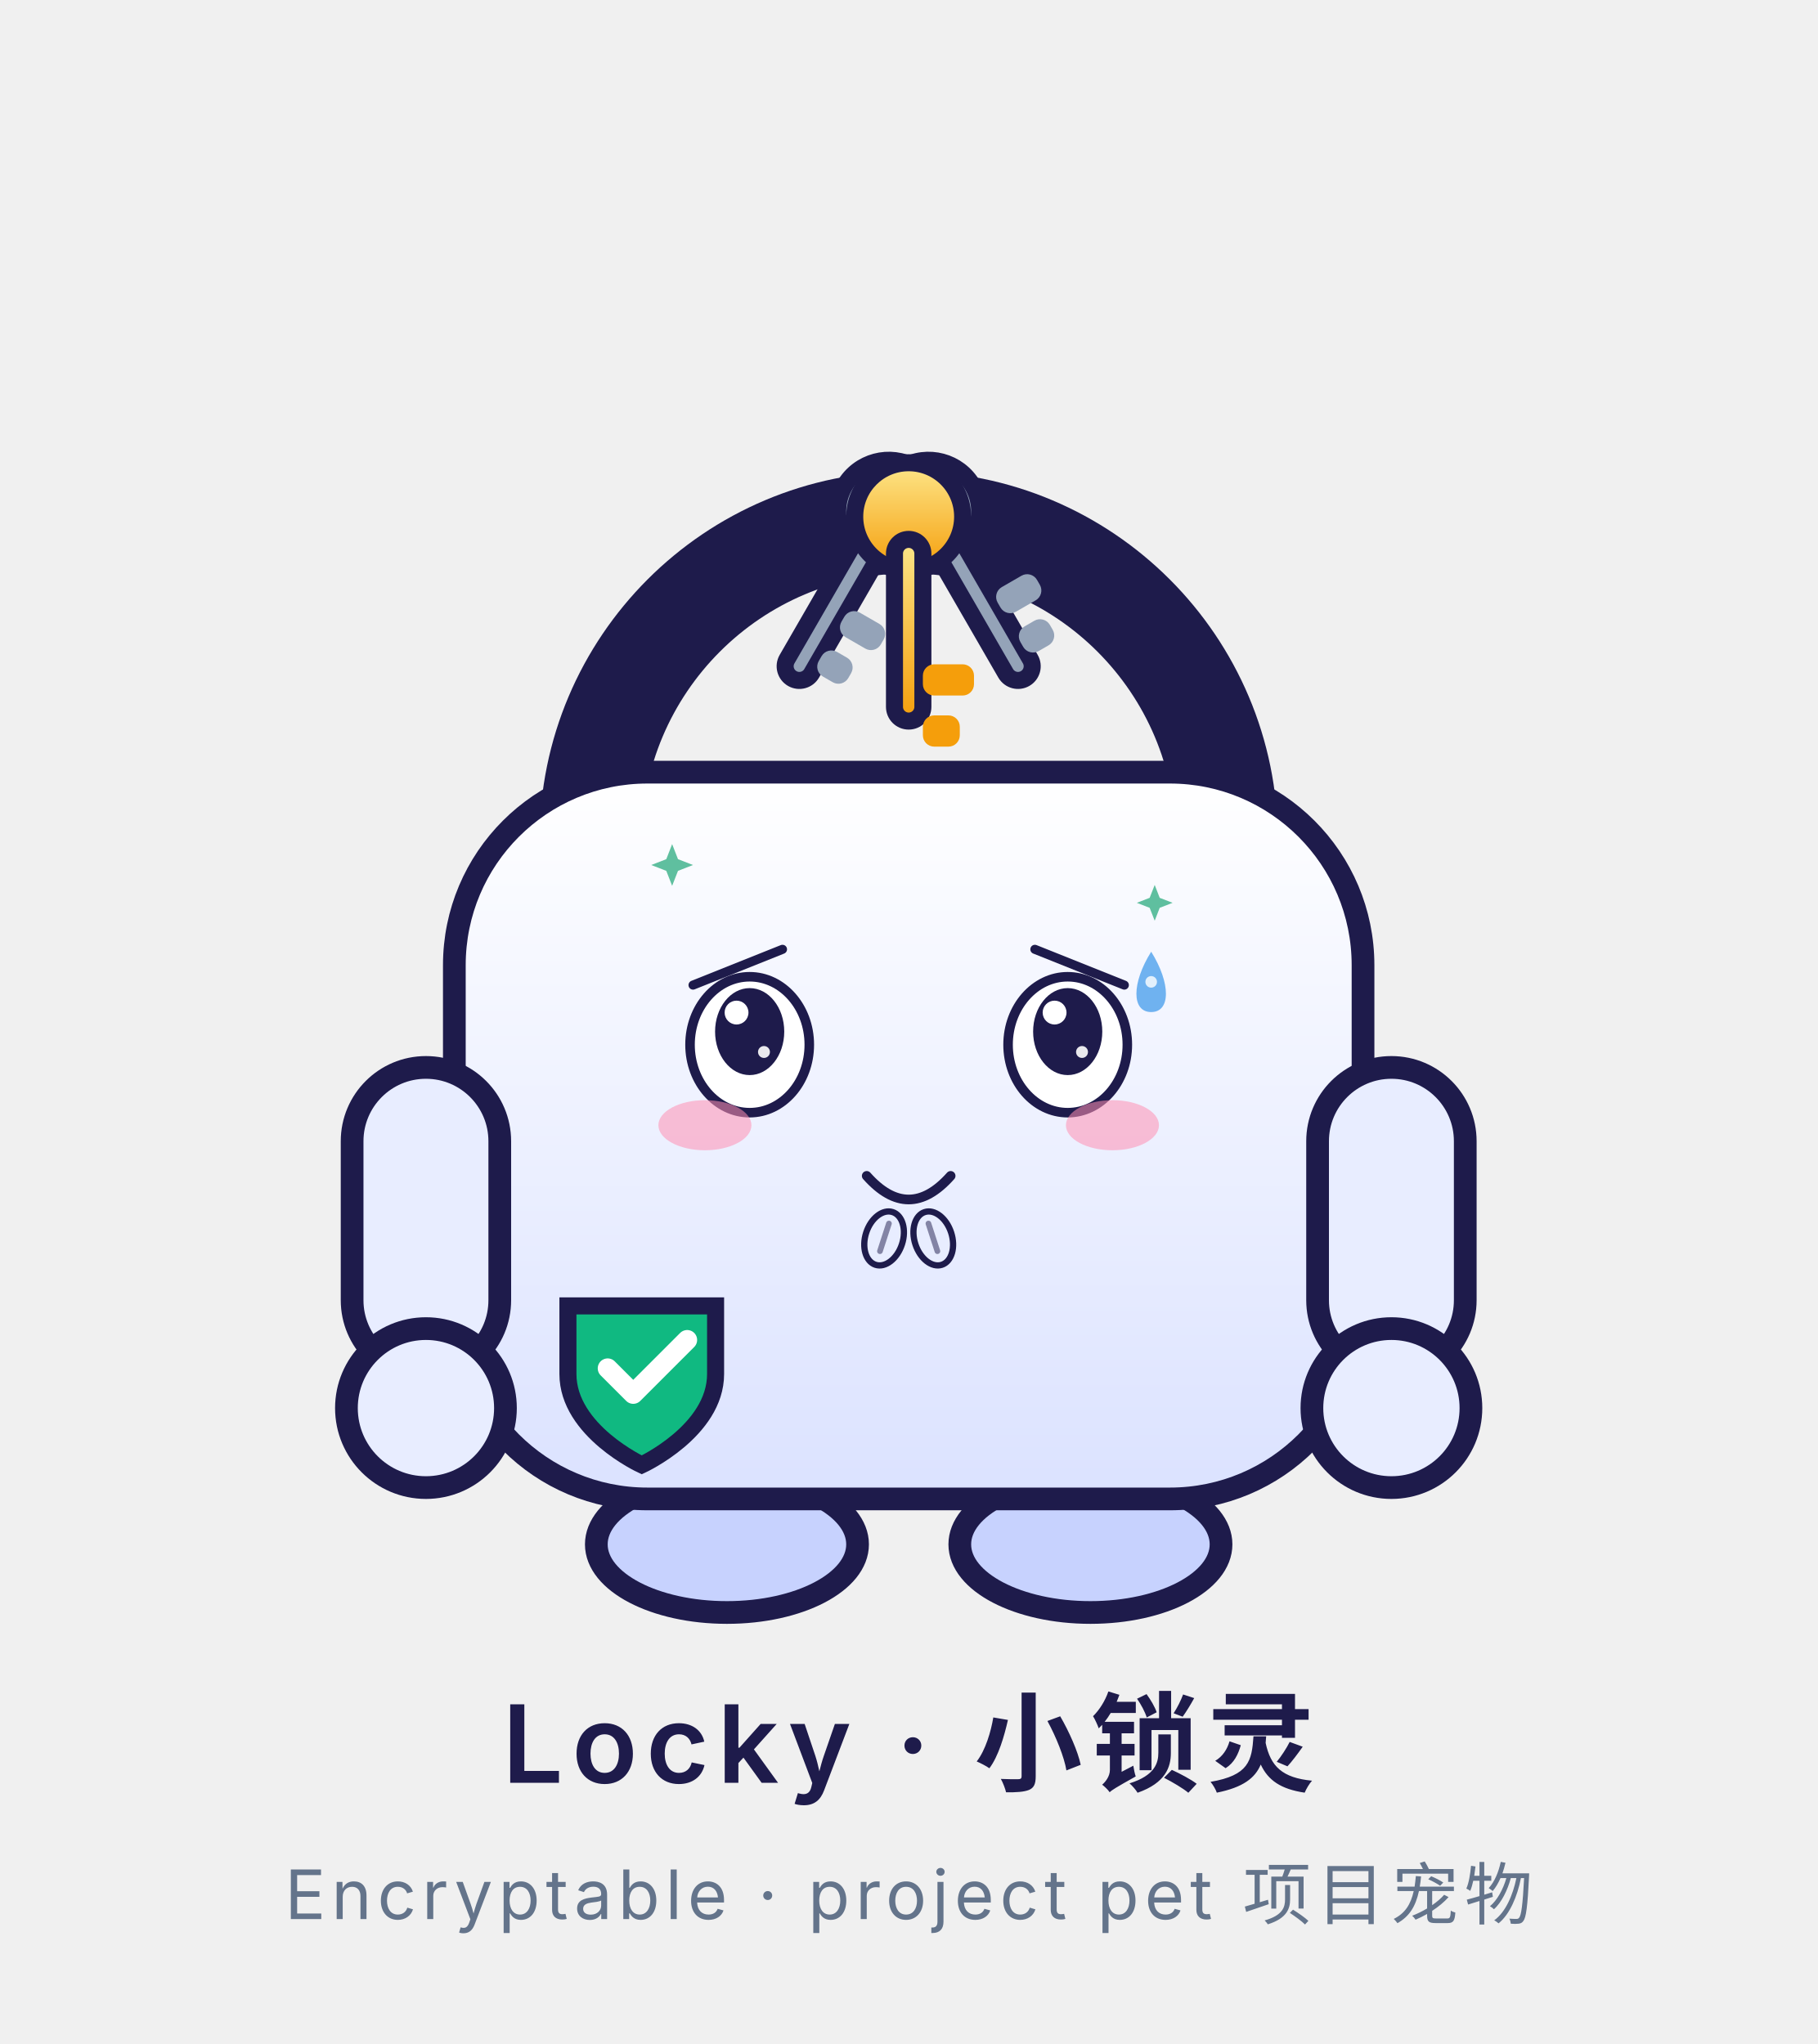
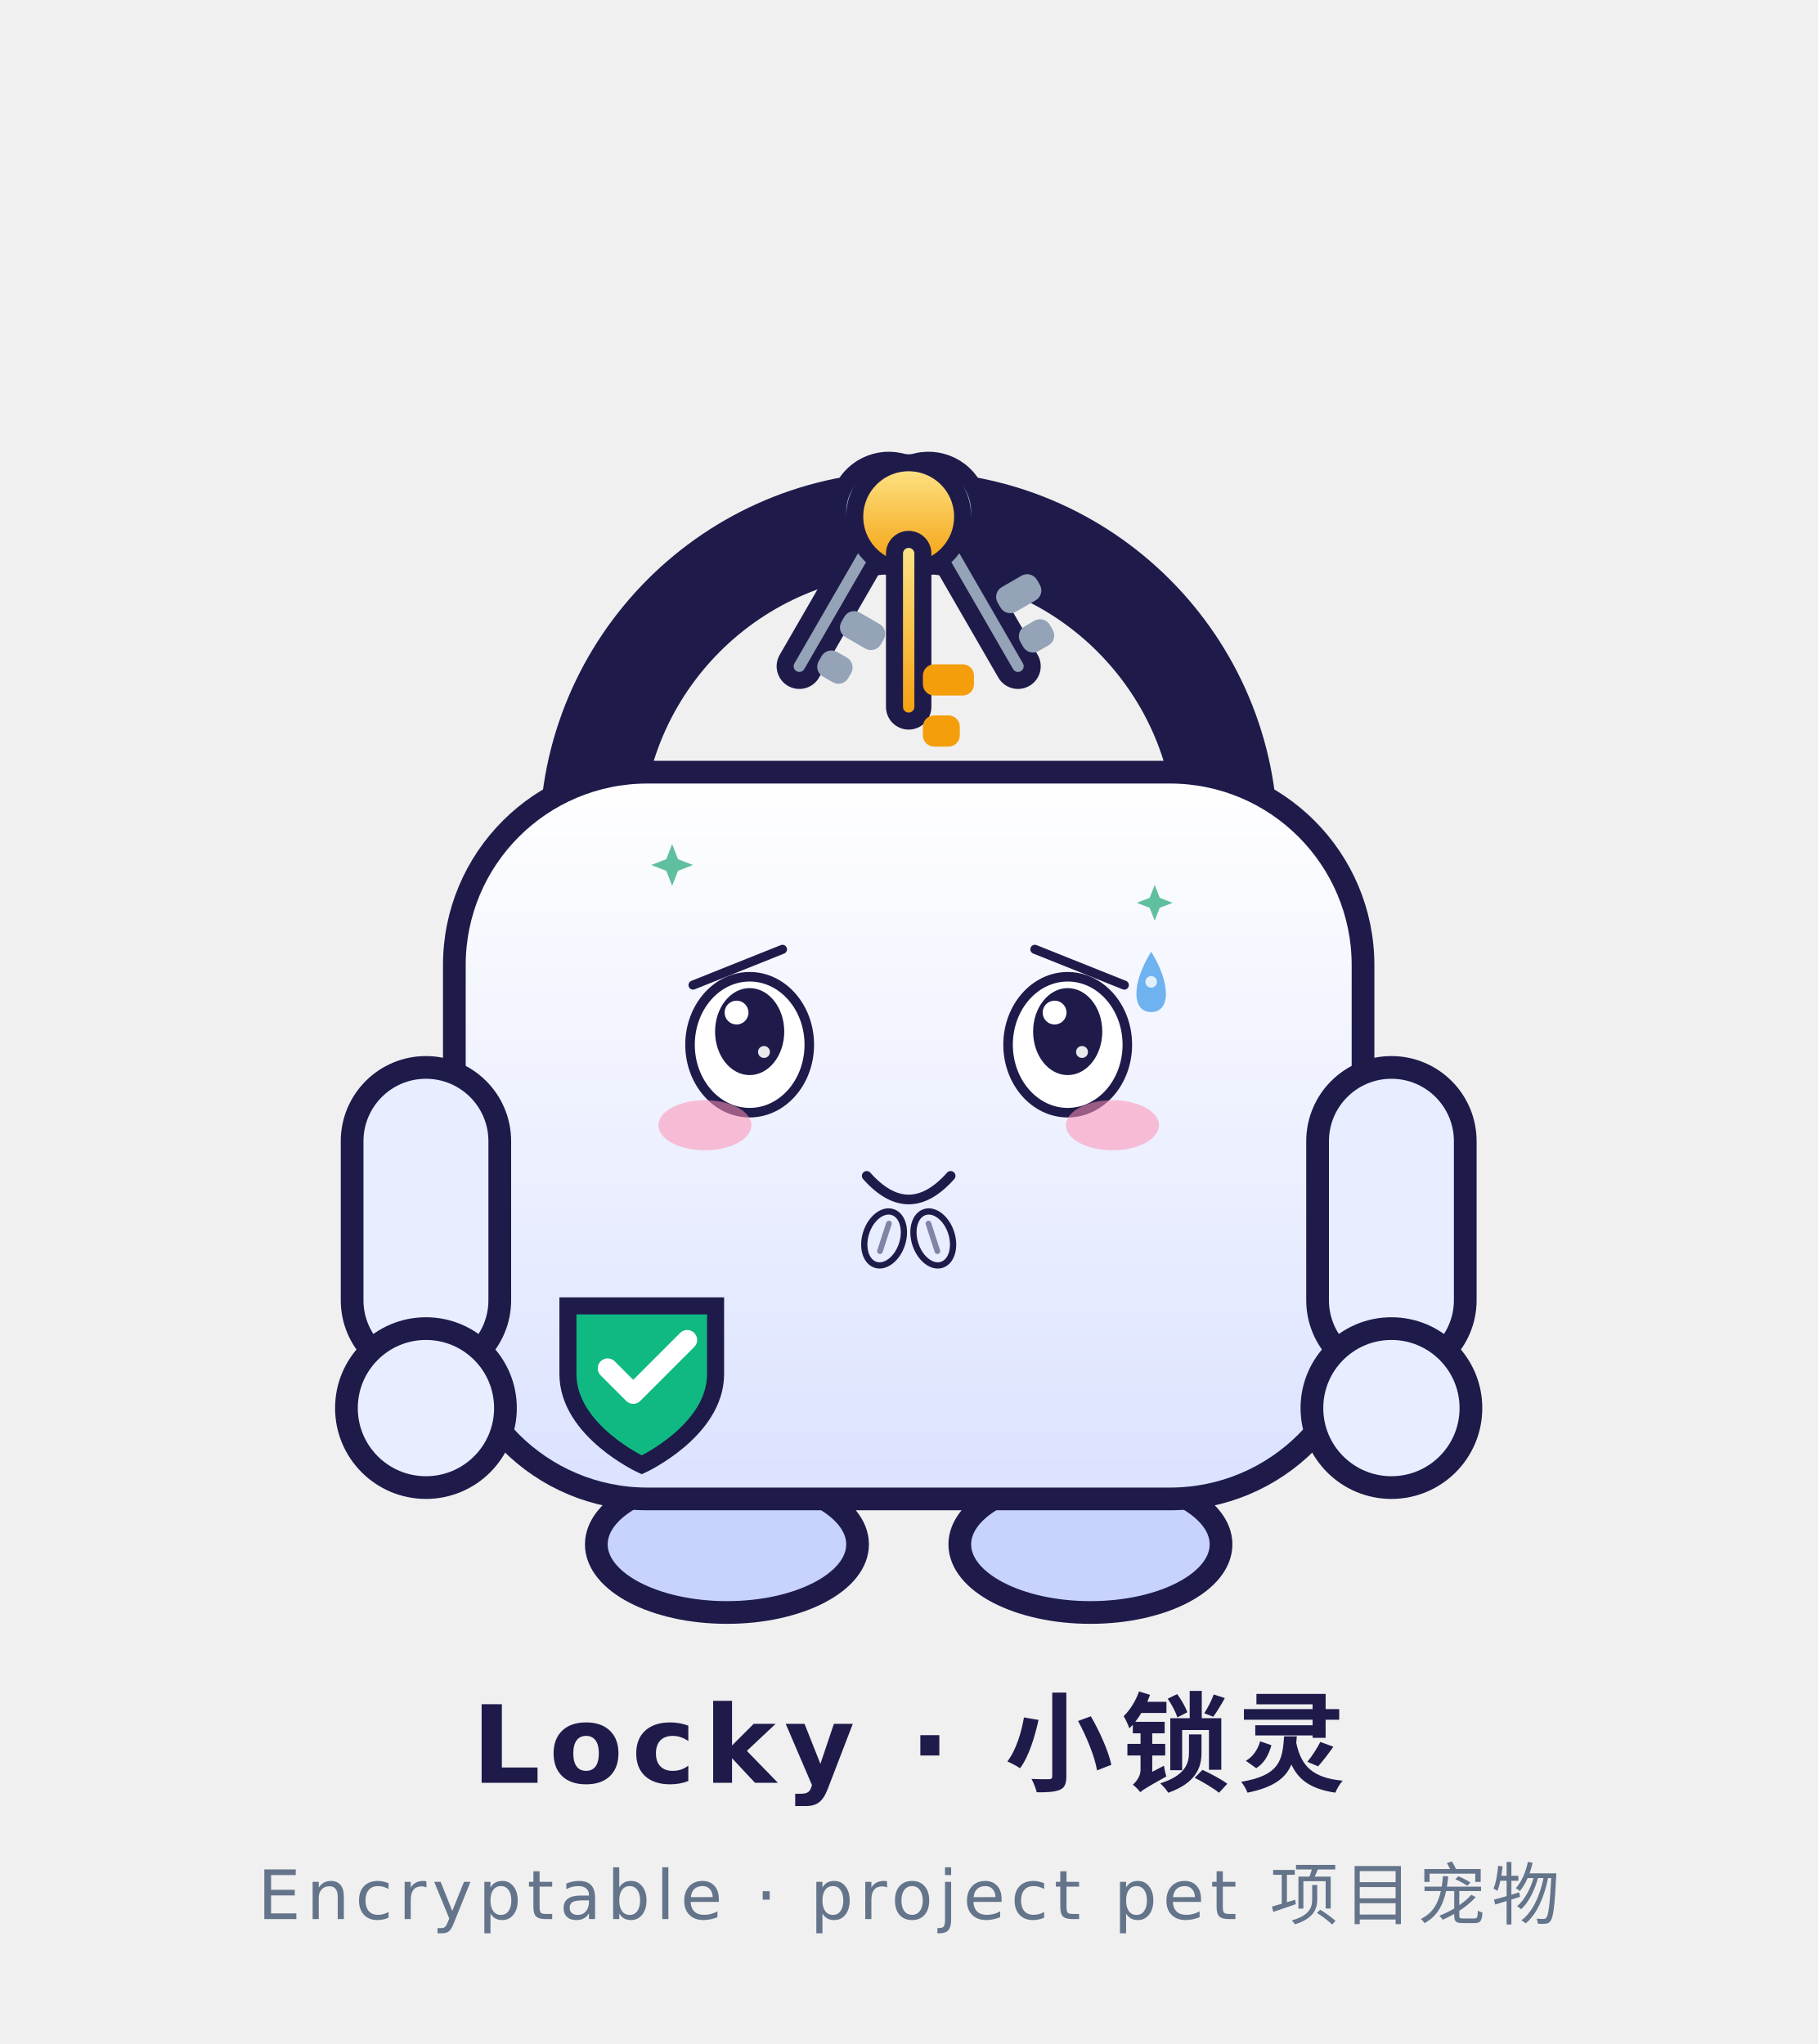
<svg xmlns="http://www.w3.org/2000/svg" viewBox="0 0 320 360" width="320" height="360" role="img" aria-label="Locky · 讨好 Pleasing">
  <style>
.ex-motion { animation: ex-nod 1.7s ease-in-out infinite; transform-box: fill-box; transform-origin: 50% 50%; }
.ex-anim-tear { animation: ex-tear 1.8s ease-in infinite; transform-box: fill-box; transform-origin: center; }
.ex-anim-sweat { animation: ex-tear 1.5s ease-in infinite; transform-box: fill-box; transform-origin: center; }
.ex-anim-heart { animation: ex-heart 2.2s ease-out infinite; transform-box: fill-box; transform-origin: center; }
.ex-anim-spark { animation: ex-spark 1.9s ease-in-out infinite; transform-box: fill-box; transform-origin: center; }
.ex-anim-rain { animation: ex-rain 1.4s linear infinite; transform-box: fill-box; transform-origin: center; }
.ex-anim-confetti { animation: ex-confetti 2.4s linear infinite; transform-box: fill-box; transform-origin: center; }
.ex-anim-pulse { animation: ex-pulse 1.6s ease-in-out infinite; transform-box: fill-box; transform-origin: center; }
.ex-anim-knock { animation: ex-knock 0.55s ease-in-out infinite; transform-box: fill-box; transform-origin: center; }
.ex-anim-knockline { animation: ex-knockline 0.55s ease-out infinite; transform-box: fill-box; transform-origin: center; }
.ex-anim-palm { animation: ex-palm 0.9s ease-in-out infinite; transform-box: fill-box; transform-origin: center; }
.ex-anim-steam { animation: ex-steam 1.8s ease-out infinite; transform-box: fill-box; transform-origin: center; }
.ex-anim-shock { animation: ex-shock 0.5s ease-in-out infinite; transform-box: fill-box; transform-origin: center; }
.ex-anim-please { animation: ex-please 1.4s ease-in-out infinite; transform-box: fill-box; transform-origin: center; }
.ex-anim-drift { animation: ex-drift 4.5s ease-in-out infinite; transform-box: fill-box; transform-origin: center; }
@keyframes ex-nod { 0%,100% { transform: translateY(0); } 50% { transform: translateY(3.36px); } }
@keyframes ex-tear { 0% { transform: translateY(0); opacity: 0; } 18% { opacity: 1; } 100% { transform: translateY(11.55px); opacity: 0; } }
@keyframes ex-heart { 0% { transform: translateY(0) scale(.65); opacity: 0; } 20% { opacity: 1; } 100% { transform: translateY(-18.9px) scale(1.15); opacity: 0; } }
@keyframes ex-spark { 0%,100% { transform: scale(.6) rotate(0deg); opacity: .3; } 50% { transform: scale(1.15) rotate(25deg); opacity: 1; } }
@keyframes ex-rain { 0% { transform: translateY(0); opacity: 0; } 20% { opacity: 1; } 100% { transform: translateY(12.6px); opacity: 0; } }
@keyframes ex-confetti { 0% { transform: translateY(-4px) rotate(0deg); opacity: 1; } 100% { transform: translateY(16.8px) rotate(200deg); opacity: 0; } }
@keyframes ex-pulse { 0%,100% { transform: scale(1); opacity: .35; } 50% { transform: scale(1.18); opacity: .7; } }
@keyframes ex-knock { 0%,100% { transform: translateX(4.73px); } 35% { transform: translateX(0); } }
@keyframes ex-knockline { 0%,100% { transform: scaleX(.6); opacity: .35; } 35% { transform: scaleX(1); opacity: 1; } }
@keyframes ex-palm { 0%,100% { transform: translateY(0) rotate(0deg); } 50% { transform: translateY(-1.26px) rotate(-4deg); } }
@keyframes ex-steam { 0% { transform: translateY(0); opacity: .7; } 100% { transform: translateY(-9.45px); opacity: 0; } }
@keyframes ex-shock { 0%,100% { transform: scaleX(.7); opacity: .4; } 50% { transform: scaleX(1.25); opacity: 1; } }
@keyframes ex-please { 0%,100% { transform: translateY(0); } 50% { transform: translateY(-1.89px); } }
@keyframes ex-drift { 0%,100% { transform: translateY(0); } 50% { transform: translateY(-2.1px); } }
@media (prefers-reduced-motion: reduce) {
  .ex-motion, [class*="ex-anim-"] { animation: none !important; }
}
</style>
  <g class="ex-motion ex-pleasing">
    <g class="ex-base">
      <defs>
        <linearGradient id="body" x1="0" y1="0" x2="0" y2="1">
          <stop offset="0" stop-color="#FFFFFF" />
          <stop offset="1" stop-color="#DBE2FF" />
        </linearGradient>
        <linearGradient id="keyGold" x1="0" y1="0" x2="0" y2="1">
          <stop offset="0" stop-color="#FDE68A" />
          <stop offset="1" stop-color="#F59E0B" />
        </linearGradient>
      </defs>
      <g transform="translate(0,-10)">
        <ellipse cx="128" cy="282" rx="23" ry="12" fill="#C7D2FE" stroke="#1E1B4B" stroke-width="4" />
        <ellipse cx="192" cy="282" rx="23" ry="12" fill="#C7D2FE" stroke="#1E1B4B" stroke-width="4" />
        <path d="M104 158 A56 56 0 0 1 216 158" fill="none" stroke="#1E1B4B" stroke-width="18" stroke-linecap="round" />
        <g transform="rotate(-30 160 94)">
          <circle cx="160" cy="101" r="9" fill="#94A3B8" stroke="#1E1B4B" stroke-width="3" />
          <rect x="157.5" y="105" width="5" height="30" rx="2.5" fill="#94A3B8" stroke="#1E1B4B" stroke-width="3" />
          <rect x="162.5" y="119" width="8" height="5" rx="2" fill="#94A3B8" />
          <rect x="162.5" y="127" width="6" height="5" rx="2" fill="#94A3B8" />
        </g>
        <g transform="rotate(30 160 94)">
          <circle cx="160" cy="101" r="9" fill="#94A3B8" stroke="#1E1B4B" stroke-width="3" />
          <rect x="157.5" y="105" width="5" height="30" rx="2.5" fill="#94A3B8" stroke="#1E1B4B" stroke-width="3" />
          <rect x="162.5" y="119" width="8" height="5" rx="2" fill="#94A3B8" />
          <rect x="162.5" y="127" width="6" height="5" rx="2" fill="#94A3B8" />
        </g>
        <g>
          <circle cx="160" cy="101" r="9.5" fill="url(#keyGold)" stroke="#1E1B4B" stroke-width="3" />
          <rect x="157.5" y="105" width="5" height="32" rx="2.5" fill="url(#keyGold)" stroke="#1E1B4B" stroke-width="3" />
          <rect x="162.5" y="127" width="9" height="5.5" rx="2" fill="#F59E0B" />
          <rect x="162.5" y="136" width="6.5" height="5.5" rx="2" fill="#F59E0B" />
        </g>
        <rect x="80" y="146" width="160" height="128" rx="34" fill="url(#body)" stroke="#1E1B4B" stroke-width="4" />
        <rect x="62" y="198" width="26" height="54" rx="13" fill="#E8EDFF" stroke="#1E1B4B" stroke-width="4" />
        <rect x="232" y="198" width="26" height="54" rx="13" fill="#E8EDFF" stroke="#1E1B4B" stroke-width="4" />
        <circle cx="75" cy="258" r="14" fill="#E8EDFF" stroke="#1E1B4B" stroke-width="4" />
        <circle cx="245" cy="258" r="14" fill="#E8EDFF" stroke="#1E1B4B" stroke-width="4" />
        <path d="M100 240 h26 v12 c0 10 -13 16 -13 16 s-13 -6 -13 -16 z" fill="#10B981" stroke="#1E1B4B" stroke-width="3" />
        <path d="M107 251 l4.5 4.5 l9.5 -9.5" fill="none" stroke="#FFFFFF" stroke-width="3.5" stroke-linecap="round" stroke-linejoin="round" />
      </g>
-       <text x="160" y="314" text-anchor="middle" font-family="ui-sans-serif,-apple-system,'Segoe UI','Noto Sans SC','Microsoft YaHei',sans-serif" font-size="19" font-weight="600" fill="#1E1B4B" letter-spacing="1.5">Locky · 小锁灵</text>
-       <text x="160" y="338" text-anchor="middle" font-family="ui-sans-serif,-apple-system,'Segoe UI','Noto Sans SC','Microsoft YaHei',sans-serif" font-size="12" fill="#64748B" letter-spacing="1">Encryptable · project pet 项目宠物</text>
+       <text x="160" y="314" text-anchor="middle" font-family="'Noto Sans SC','Source Han Sans SC','Source Han Sans CN','DejaVu Sans','Liberation Sans',sans-serif" font-size="19" font-weight="600" fill="#1E1B4B" letter-spacing="1.5">Locky · 小锁灵</text>
+       <text x="160" y="338" text-anchor="middle" font-family="'Noto Sans SC','Source Han Sans SC','Source Han Sans CN','DejaVu Sans','Liberation Sans',sans-serif" font-size="12" fill="#64748B" letter-spacing="1">Encryptable · project pet 项目宠物</text>
    </g>
    <g class="ex-face">
      <path d="M 122.03,173.5 L 137.78,167.2" stroke="#1E1B4B" stroke-width="1.6" stroke-linecap="round" />
      <path d="M 197.97,173.5 L 182.22,167.2" stroke="#1E1B4B" stroke-width="1.6" stroke-linecap="round" />
      <ellipse cx="132" cy="184" rx="10.5" ry="11.97" fill="#FFFFFF" stroke="#1E1B4B" stroke-width="1.68" />
      <ellipse cx="132" cy="181.69" rx="6.09" ry="7.66" fill="#1E1B4B" />
      <circle cx="129.69" cy="178.34" r="2.1" fill="#FFFFFF" />
      <circle cx="134.52" cy="185.28" r="1.05" fill="#FFFFFF" opacity=".9" />
      <ellipse cx="188" cy="184" rx="10.5" ry="11.97" fill="#FFFFFF" stroke="#1E1B4B" stroke-width="1.68" />
      <ellipse cx="188" cy="181.69" rx="6.09" ry="7.66" fill="#1E1B4B" />
      <circle cx="185.69" cy="178.34" r="2.1" fill="#FFFFFF" />
      <circle cx="190.52" cy="185.28" r="1.05" fill="#FFFFFF" opacity=".9" />
      <path d="M 152.61,207.1 Q 160,215.42 167.39,207.1" fill="none" stroke="#1E1B4B" stroke-width="1.7" stroke-linecap="round" />
      <ellipse cx="124.12" cy="198.18" rx="8.19" ry="4.41" fill="#FF8FB3" opacity="0.55" />
      <ellipse cx="195.88" cy="198.18" rx="8.19" ry="4.41" fill="#FF8FB3" opacity="0.55" />
      <g transform="translate(0 0)">
        <path class="ex-anim-sweat" style="animation-delay:0.2s" d="M 202.7,167.62 C 206.16,173.16 206.16,178.25 202.7,178.25 C 199.23,178.25 199.23,173.16 202.7,167.62 Z" fill="#6FB2F0" />
        <circle cx="202.7" cy="172.93" r="1.02" fill="#FFFFFF" opacity=".8" />
      </g>
      <path class="ex-anim-spark" style="animation-delay:0.3s" d="M 118.35,148.67 L 119.38,151.32 L 122.02,152.35 L 119.38,153.38 L 118.35,156.02 L 117.32,153.38 L 114.67,152.35 L 117.32,151.32 Z" fill="#5FBF9F" />
      <path class="ex-anim-spark" style="animation-delay:0.8s" d="M 203.32,155.86 L 204.2,158.13 L 206.47,159.01 L 204.2,159.89 L 203.32,162.16 L 202.43,159.89 L 200.17,159.01 L 202.43,158.13 Z" fill="#5FBF9F" />
      <g transform="translate(155.67 218.12) rotate(18)">
        <g class="ex-anim-please">
          <ellipse rx="3.31" ry="4.88" fill="#E8EDFF" stroke="#1E1B4B" stroke-width="1.1" />
          <path d="M 0,-2.76 L 0,2.36" stroke="#1E1B4B" stroke-width="1" stroke-linecap="round" opacity=".5" />
        </g>
      </g>
      <g transform="translate(164.33 218.12) rotate(-18)">
        <g class="ex-anim-please">
          <ellipse rx="3.31" ry="4.88" fill="#E8EDFF" stroke="#1E1B4B" stroke-width="1.1" />
          <path d="M 0,-2.76 L 0,2.36" stroke="#1E1B4B" stroke-width="1" stroke-linecap="round" opacity=".5" />
        </g>
      </g>
    </g>
  </g>
</svg>
